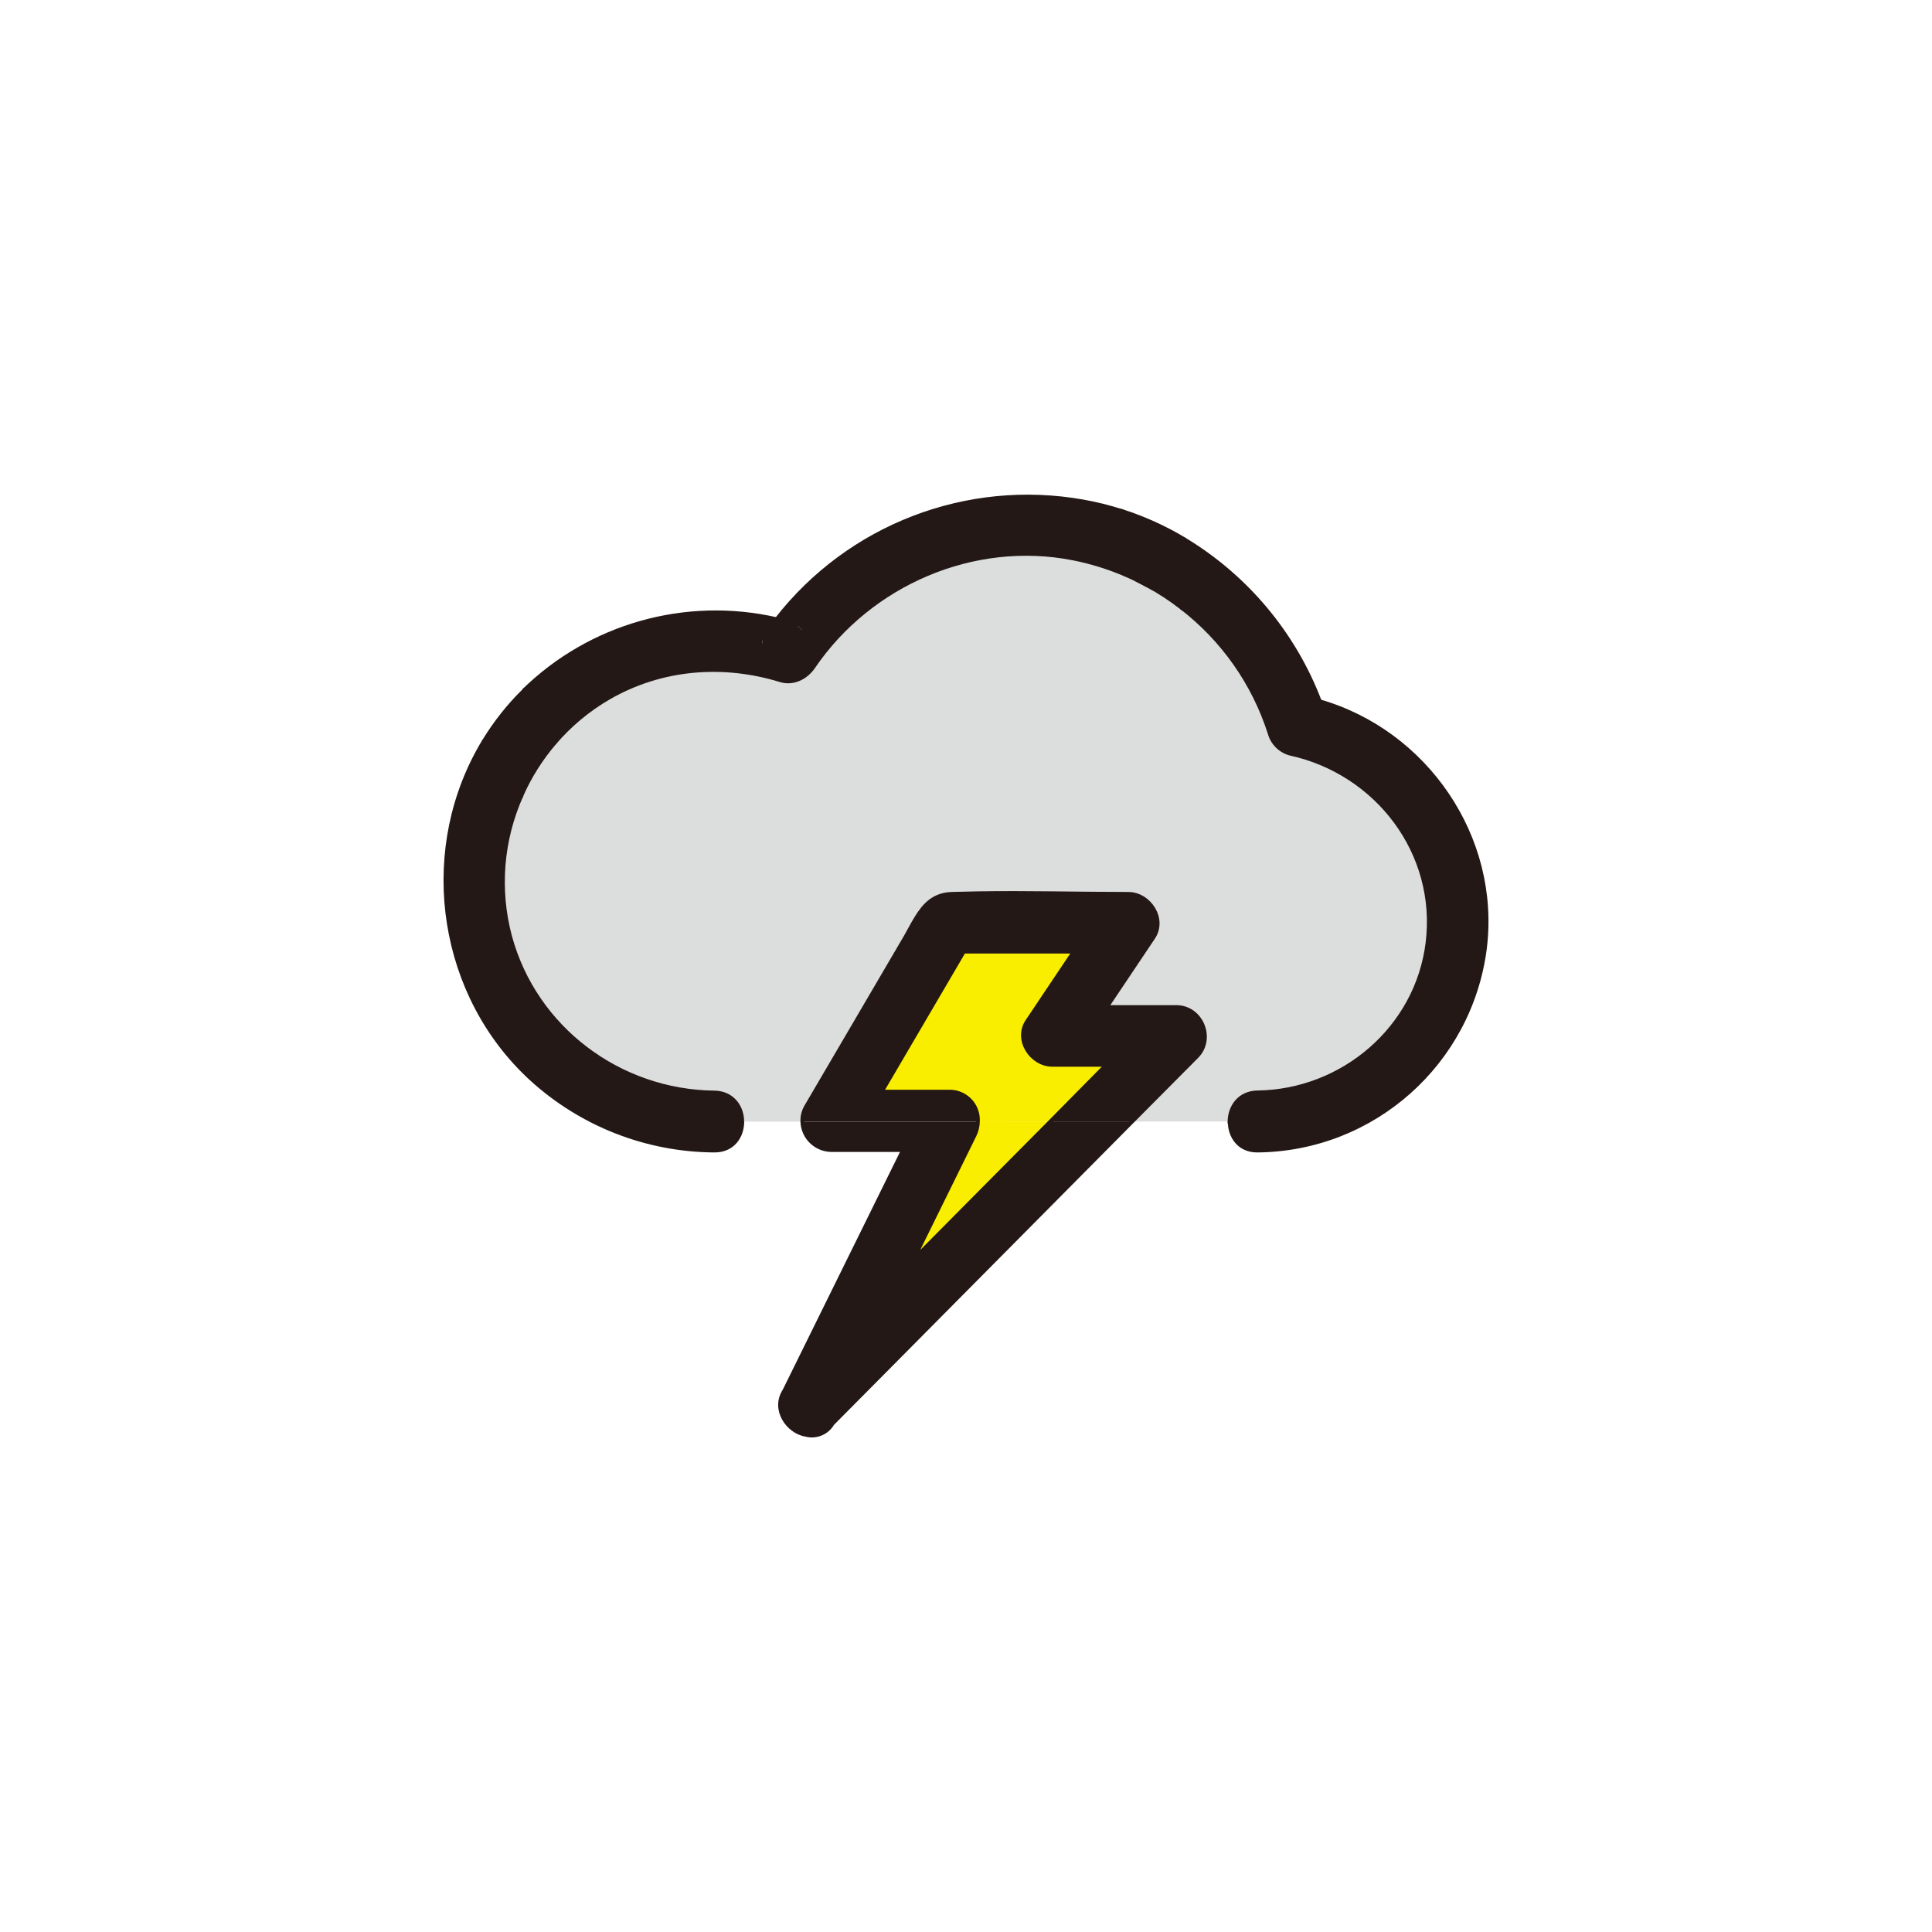
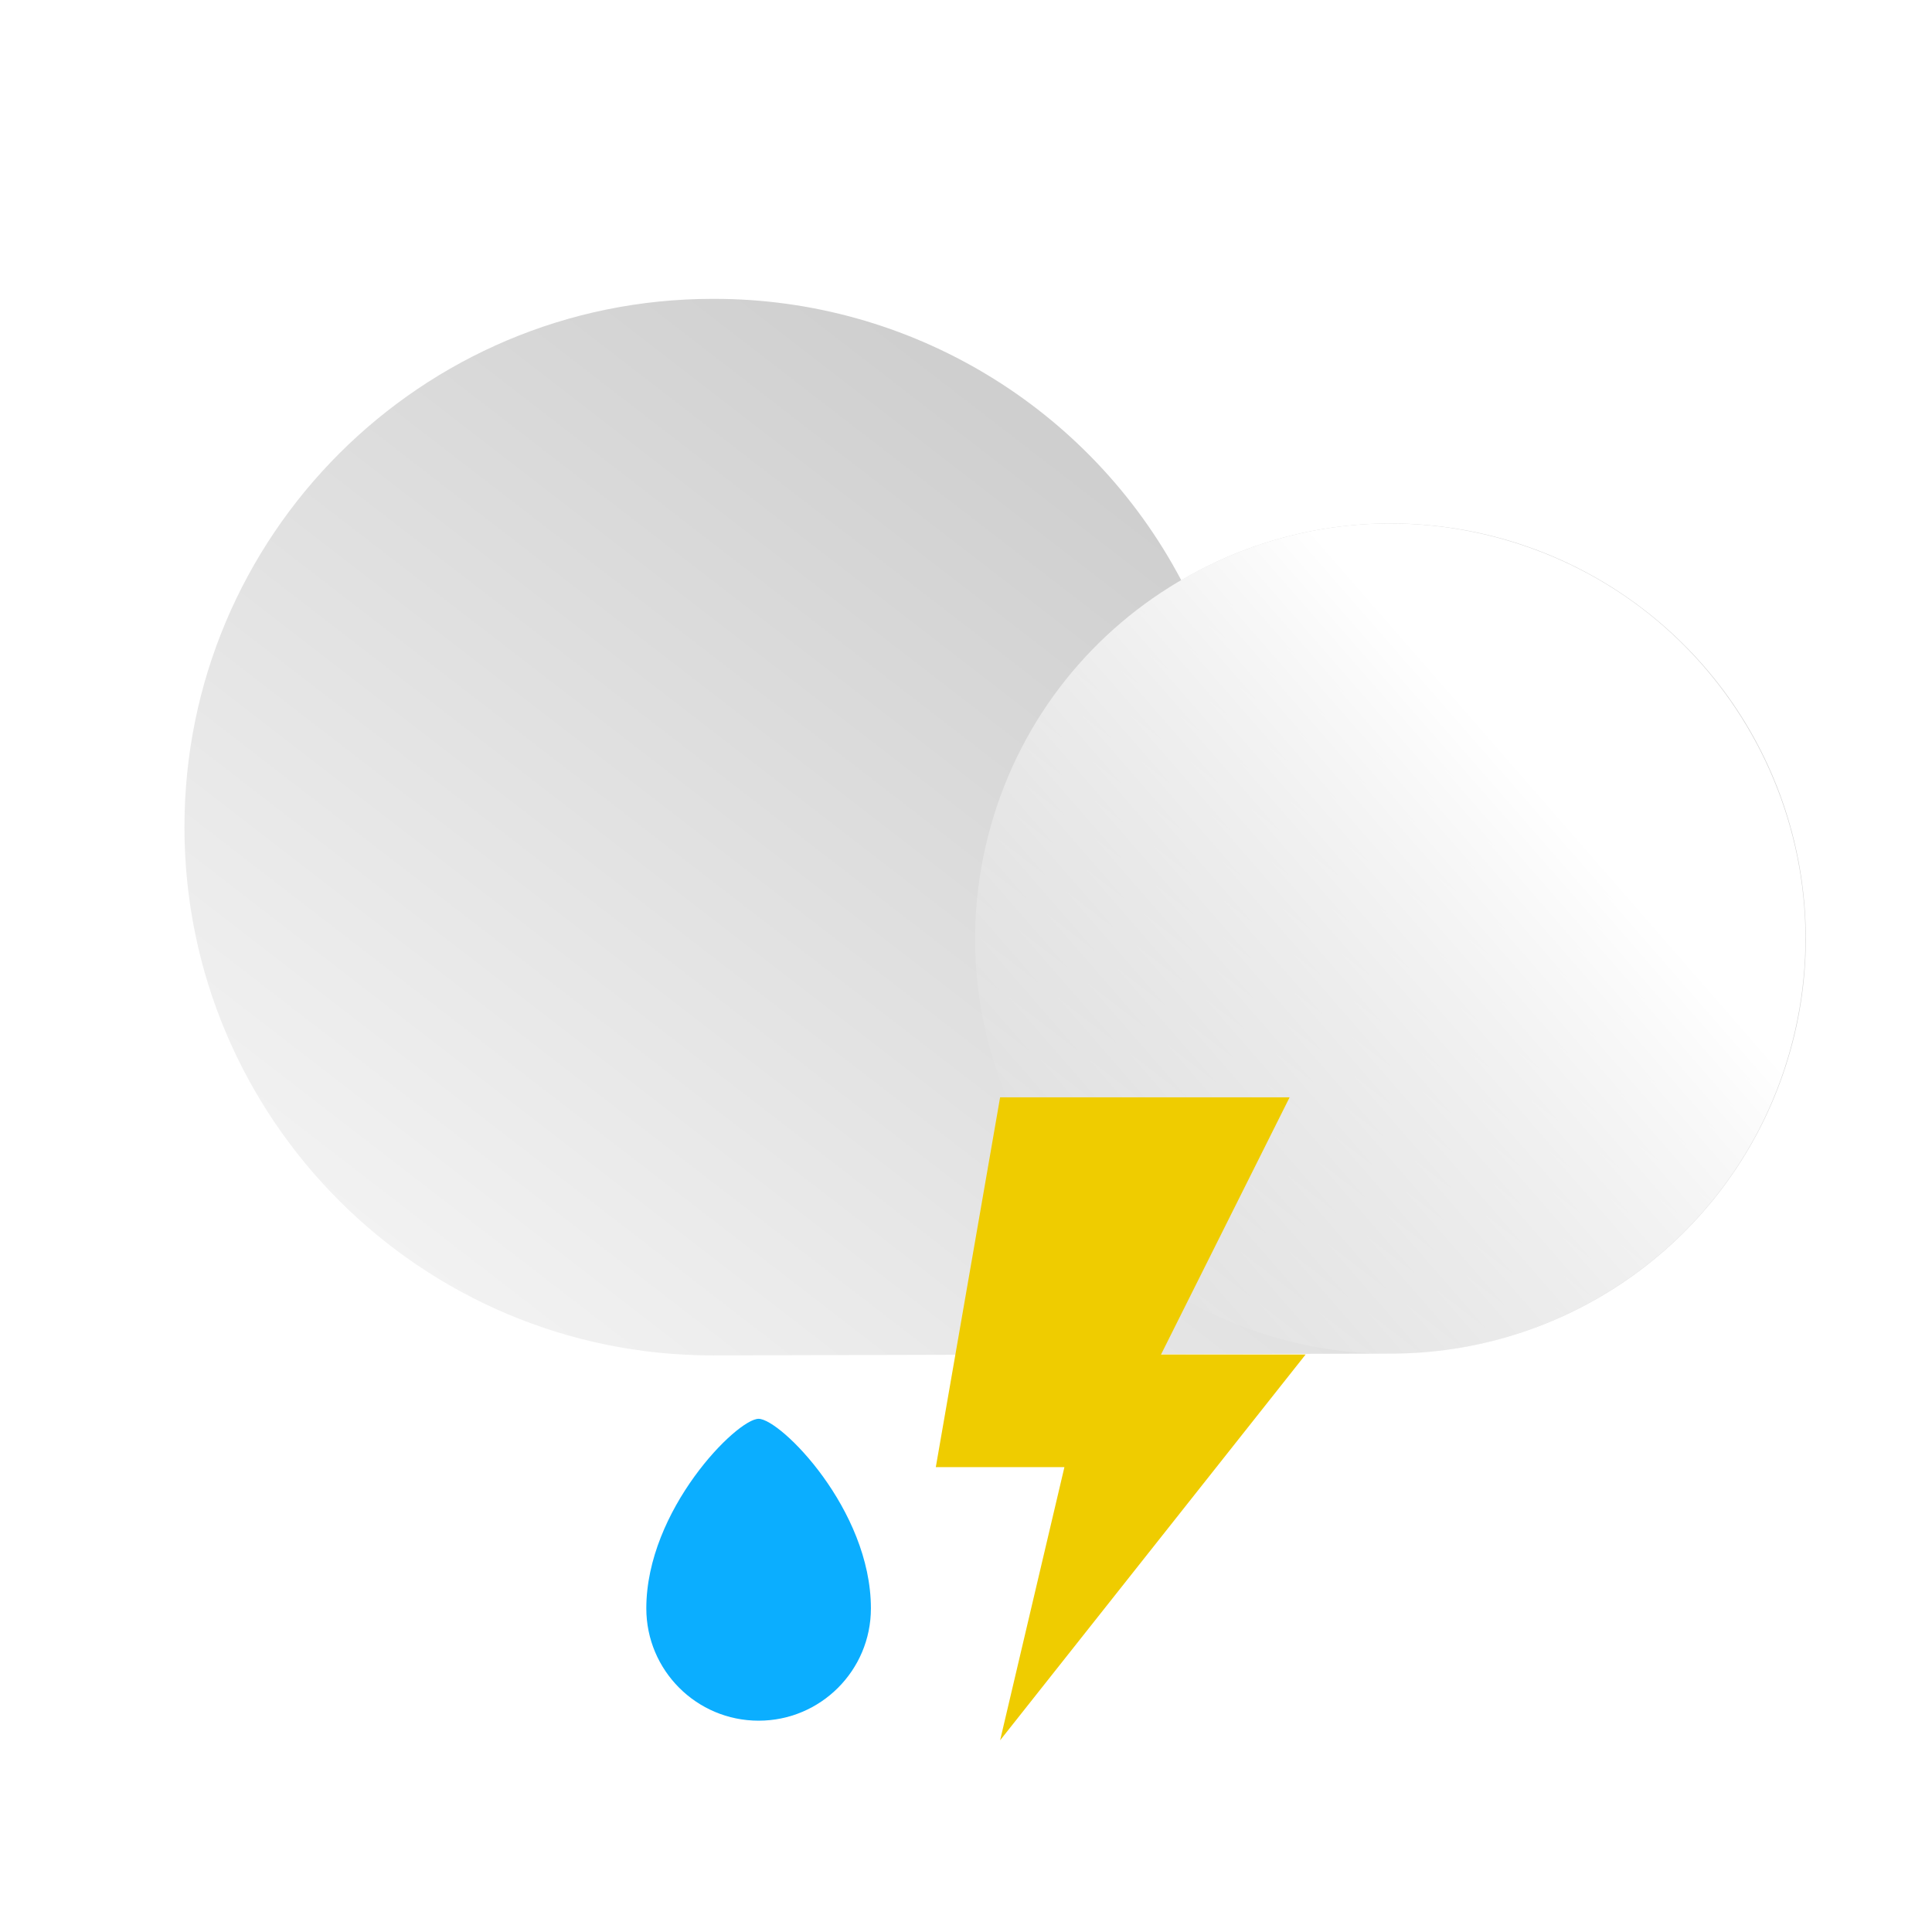
- <svg xmlns="http://www.w3.org/2000/svg" viewBox="0 0 500 500">
+ <svg xmlns="http://www.w3.org/2000/svg" data-name="Layer 1" id="Layer_1" viewBox="0 0 64 64">
  <defs>
-     <style>.cls-1{fill:#231815;}.cls-2{fill:#dcdddd;}.cls-3{fill:#faee00;}.cls-4{fill:none;stroke:#231815;stroke-miterlimit:10;}</style>
+     <style>.cls-1{fill:url(#linear-gradient);}.cls-2{fill:url(#linear-gradient-2);}.cls-3{fill:#efcc00;}.cls-4{fill:#0baeff;}</style>
+     <linearGradient gradientTransform="matrix(-1, 0, 0, 1, 361.97, 0)" gradientUnits="userSpaceOnUse" id="linear-gradient" x1="342.72" x2="321.63" y1="46.39" y2="19.08">
+       <stop offset="0" stop-color="#f2f2f2" />
+       <stop offset="1" stop-color="#cfcfcf" />
+     </linearGradient>
+     <linearGradient gradientTransform="matrix(0, -1, -1, 0, 191.73, 293.2)" gradientUnits="userSpaceOnUse" id="linear-gradient-2" x1="258.02" x2="269.63" y1="139.46" y2="157.11">
+       <stop offset="0.02" stop-color="#fff" />
+       <stop offset="1" stop-color="#fff" stop-opacity="0" />
+     </linearGradient>
  </defs>
-   <g data-name="图层 1" id="图层_1">
-     <path class="cls-1" d="M292.48,141a7.49,7.49,0,0,0-.85,3.51c0-1.31-.05-2.6-.12-3.89Z" />
-     <path class="cls-1" d="M135.55,178.76a78.8,78.8,0,0,0,3.61,7,62.74,62.74,0,0,0-9.32,13.13c-1-1.44-1.94-2.9-2.86-4.41-.57-.94-1.11-1.89-1.65-2.85A67.83,67.83,0,0,1,135.55,178.76Z" />
-     <path class="cls-1" d="M290.62,132.37q.64,4.08.89,8.28A73.75,73.75,0,0,0,208,163.41l-2-1.83c-1.65-.51-3.31-.94-5-1.32a82.26,82.26,0,0,1,79.22-30.48A75.08,75.08,0,0,1,290.62,132.37Z" />
-     <path class="cls-1" d="M343.07,185.8l-5.24-5.24c1.26.27,2.5.6,3.73.95C342.09,182.93,342.61,184.35,343.07,185.8Z" />
-     <path class="cls-1" d="M127,194.5c.92,1.51,1.88,3,2.86,4.41a62.23,62.23,0,0,0,55,91.34h7.24c0,3.78-2.38,7.56-7.24,7.5a70.86,70.86,0,0,1-47.42-18.61c-23.29-21.42-28.83-57.13-13.66-84.79.5-.91,1-1.82,1.56-2.7C125.87,192.61,126.41,193.56,127,194.5Z" />
-     <path class="cls-1" d="M291.51,140.65c.07,1.29.11,2.58.12,3.89s-.07,2.85-.15,4.27a67,67,0,0,0-13.82-4.31c-25.74-5-52.51,6.56-67.16,28.1-1.84,2.71-5.13,4.47-8.47,3.45-14.89-4.6-30.85-3.34-44.43,4.49a54.24,54.24,0,0,0-14.15,11.79c-1.54-2.13-3-4.31-4.29-6.55a62.38,62.38,0,0,1,64.87-17q1.86-2.79,4-5.4a73.75,73.75,0,0,1,83.53-22.76Z" />
-     <path class="cls-1" d="M292.48,141a74.23,74.23,0,0,1,13.39,7c-1.64,3.24-5.6,4.39-8.94,3.48-.94-.52-1.91-1-2.88-1.48a7,7,0,0,1-2.42-5.45A7.49,7.49,0,0,1,292.48,141Z" />
-     <path class="cls-1" d="M290.62,132.37a77.74,77.74,0,0,1,15.83,7.19c.09,1.48.16,3,.17,4.46-.39-7.83-11-8.82-14.14-3l-1-.38Q291.27,136.45,290.62,132.37Z" />
-     <path class="cls-1" d="M207.64,290.25h45.43a8.41,8.41,0,0,1-.86,3.59L236.36,326q17.73-17.9,35.48-35.78H293q-38.76,39.1-77.53,78.19a6.18,6.18,0,0,1-6.86,2.88c-4.8-.8-8.68-6.62-5.58-11.4l30.71-62.37H215.1A7.58,7.58,0,0,1,207.64,290.25Z" />
-     <path class="cls-1" d="M208.62,286.27l10.82-18.45q7.44-12.72,14.89-25.42c1-1.68,1.86-3.41,2.83-5,2-3.29,4.45-5.94,9.08-6.11q3.41-.1,6.82-.16c13-.21,26,.16,38.9.16,5.42,0,9.7,6.47,6.48,11.29l-12.06,18h18c6.52,0,9.87,8.2,5.3,12.8l-11.93,12c-1.6,1.61-3.19,3.22-4.79,4.82H271.84l14.54-14.66h-14c-5.42,0-9.71-6.47-6.48-11.29l12.06-18H249.43l-21.24,36.25h17.55a7.3,7.3,0,0,1,7.33,7.7H207.64A7.22,7.22,0,0,1,208.62,286.27Z" />
-     <path class="cls-1" d="M296.93,151.47c3.34.91,7.3-.24,8.94-3.48.21.15.43.29.65.43-.14,2.95-.42,5.88-.82,8.78A66.41,66.41,0,0,0,296.93,151.47Z" />
-     <path class="cls-1" d="M206,161.58l2,1.83q-2.09,2.61-4,5.4a62.53,62.53,0,0,0-6.88-1.79l.4-2Z" />
-     <path class="cls-1" d="M291.63,144.54a7,7,0,0,0,2.42,5.45c-.85-.41-1.71-.81-2.57-1.18C291.56,147.39,291.62,146,291.63,144.54Z" />
-     <path class="cls-1" d="M122.61,228a61.92,61.92,0,0,1,7.23-29.11c1.62,2.37,3.34,4.65,5.14,6.84a54.59,54.59,0,0,0-3,36.61c6.47,23.8,28.33,40.12,52.84,40.39,4.79.06,7.2,3.78,7.24,7.5h-7.24A62.23,62.23,0,0,1,122.61,228Z" />
-     <path class="cls-1" d="M201,160.26c1.67.38,3.33.81,5,1.32L197.55,165Q199.23,162.57,201,160.26Z" />
-     <path class="cls-2" d="M304.38,260.59h-18l12.06-18c3.22-4.82-1.06-11.29-6.48-11.29-12.94,0-25.95-.37-38.9-.16q-3.42.06-6.82.16c-4.63.17-7.06,2.82-9.08,6.11-1,1.58-1.85,3.31-2.83,5q-7.45,12.7-14.89,25.42l-10.82,18.45a7.22,7.22,0,0,0-1,4H192.09c0-3.72-2.45-7.44-7.24-7.5-24.51-.27-46.37-16.59-52.84-40.39a54.59,54.59,0,0,1,3-36.61,55.48,55.48,0,0,1,8.47-13.42,54.24,54.24,0,0,1,14.15-11.79c13.58-7.83,29.54-9.09,44.43-4.49,3.34,1,6.63-.74,8.47-3.45,14.65-21.54,41.42-33.14,67.16-28.1a67,67,0,0,1,13.82,4.31c.86.37,1.72.77,2.57,1.18s1.94,1,2.88,1.48a67.1,67.1,0,0,1,31.67,38.31,7.52,7.52,0,0,0,5.24,5.24c22.53,4.89,38.5,25.75,35.61,49-2.74,22.1-22,38.41-44,38.7-4.78.07-7.19,3.79-7.24,7.5H293c1.6-1.6,3.19-3.21,4.79-4.82l11.93-12C314.25,268.79,310.9,260.59,304.38,260.59Z" />
-     <path class="cls-3" d="M277.92,246.3l-12.06,18c-3.23,4.82,1.06,11.29,6.48,11.29h14l-14.54,14.66H253.07a7.3,7.3,0,0,0-7.33-7.7H228.19l21.24-36.25Z" />
-     <path class="cls-1" d="M306.63,144.61c0,.14,0,.28,0,.42C306.63,144.89,306.63,144.75,306.63,144.61Z" />
-     <path class="cls-1" d="M139.16,185.78c1.31,2.24,2.75,4.42,4.29,6.55A55.48,55.48,0,0,0,135,205.75c-1.8-2.19-3.52-4.47-5.14-6.84A62.74,62.74,0,0,1,139.16,185.78Z" />
-     <path class="cls-1" d="M305.87,148a7.32,7.32,0,0,0,.75-2.88c0,1.11-.05,2.21-.1,3.31C306.3,148.28,306.08,148.14,305.87,148Z" />
-     <path class="cls-1" d="M325.49,290.25a51.75,51.75,0,0,0,10.35-102.46,74,74,0,0,0-29.32-39.37c.05-1.1.09-2.2.1-3.31V145c0-.14,0-.28,0-.42v-.07c0-.18,0-.35,0-.52,0-1.5-.08-3-.17-4.46a83.68,83.68,0,0,1,35.11,41.95c-1.23-.35-2.47-.68-3.73-.95l5.24,5.24c-.46-1.45-1-2.87-1.51-4.29,27.42,7.88,46.27,35.15,42.73,63.9a59.9,59.9,0,0,1-58.8,52.34c-4.87.07-7.28-3.71-7.24-7.5Z" />
-     <path class="cls-1" d="M139.16,185.78a78.8,78.8,0,0,1-3.61-7A71.05,71.05,0,0,1,201,160.26q-1.82,2.31-3.49,4.77l-.4,2a62.19,62.19,0,0,0-58,18.76Z" />
-     <path class="cls-1" d="M292.48,141c3.1-5.83,13.75-4.84,14.14,3,0,.17,0,.34,0,.52v.07c0,.14,0,.28,0,.42v.08a7.32,7.32,0,0,1-.75,2.88A74.23,74.23,0,0,0,292.48,141Z" />
-     <path class="cls-1" d="M377.24,238.51a51.74,51.74,0,0,1-51.75,51.74h-7.24c0-3.71,2.46-7.43,7.24-7.5,22-.29,41.22-16.6,44-38.7,2.89-23.28-13.08-44.14-35.61-49a7.52,7.52,0,0,1-5.24-5.24,66.75,66.75,0,0,0-22.9-32.58c.4-2.9.68-5.83.82-8.78a74,74,0,0,1,29.32,39.37A51.77,51.77,0,0,1,377.24,238.51Z" />
-     <path class="cls-3" d="M271.84,290.25Q254.1,308.14,236.36,326l15.85-32.19a8.41,8.41,0,0,0,.86-3.59Z" />
-     <path class="cls-4" d="M125.33,191.65c-.54.88-1.06,1.79-1.56,2.7-15.17,27.66-9.63,63.37,13.66,84.79a70.86,70.86,0,0,0,47.42,18.61c4.86.06,7.27-3.72,7.24-7.5" />
-     <path class="cls-4" d="M201,160.26a71.05,71.05,0,0,0-65.49,18.5" />
-     <path class="cls-4" d="M290.62,132.37a75.08,75.08,0,0,0-10.36-2.59A82.26,82.26,0,0,0,201,160.26" />
-     <path class="cls-4" d="M318.25,290.25c0,3.79,2.37,7.57,7.24,7.5a59.9,59.9,0,0,0,58.8-52.34c3.54-28.75-15.31-56-42.73-63.9" />
-     <path class="cls-4" d="M341.56,181.51a83.68,83.68,0,0,0-35.11-41.95" />
-     <path class="cls-4" d="M341.56,181.51c.53,1.42,1,2.84,1.51,4.29l-5.24-5.24C339.09,180.83,340.33,181.16,341.56,181.51Z" />
-     <path class="cls-4" d="M206,161.58c-1.65-.51-3.31-.94-5-1.32q-1.82,2.31-3.49,4.77Z" />
-     <path class="cls-4" d="M306.62,144c0-1.5-.08-3-.17-4.46a77.74,77.74,0,0,0-15.83-7.19q.64,4.08.89,8.28" />
-     <path class="cls-4" d="M292.48,141c3.1-5.83,13.75-4.84,14.14,3" />
-     <path class="cls-4" d="M139.16,185.78a78.8,78.8,0,0,1-3.61-7,67.83,67.83,0,0,0-10.22,12.89c.54,1,1.08,1.91,1.65,2.85.92,1.51,1.88,3,2.86,4.41" />
-     <path class="cls-4" d="M306.62,144c0,.17,0,.34,0,.52v.07" />
-     <path class="cls-4" d="M306.62,145c0-.14,0-.28,0-.42" />
-     <path class="cls-4" d="M306.62,145v.08" />
-     <path class="cls-4" d="M306.52,148.42c.05-1.1.09-2.2.1-3.31" />
-     <path class="cls-4" d="M305.7,157.2a66.75,66.75,0,0,1,22.9,32.58,7.52,7.52,0,0,0,5.24,5.24c22.53,4.89,38.5,25.75,35.61,49-2.74,22.1-22,38.41-44,38.7-4.78.07-7.19,3.79-7.24,7.5h7.24a51.75,51.75,0,0,0,10.35-102.46,74,74,0,0,0-29.32-39.37" />
-     <path class="cls-4" d="M291.51,140.65A73.75,73.75,0,0,0,208,163.41q-2.09,2.61-4,5.4a62.53,62.53,0,0,0-6.88-1.79,62.19,62.19,0,0,0-58,18.76" />
-     <path class="cls-4" d="M143.45,192.33a54.24,54.24,0,0,1,14.15-11.79c13.58-7.83,29.54-9.09,44.43-4.49,3.34,1,6.63-.74,8.47-3.45,14.65-21.54,41.42-33.14,67.16-28.1a67,67,0,0,1,13.82,4.31" />
-     <path class="cls-4" d="M129.84,198.91a62.23,62.23,0,0,0,55,91.34h7.24c0-3.72-2.45-7.44-7.24-7.5-24.51-.27-46.37-16.59-52.84-40.39a54.59,54.59,0,0,1,3-36.61" />
-     <path class="cls-4" d="M305.87,148a74.23,74.23,0,0,0-13.39-7" />
-     <path class="cls-4" d="M294.05,150c1,.47,1.94,1,2.88,1.48" />
-     <path class="cls-4" d="M139.16,185.78a62.74,62.74,0,0,0-9.32,13.13c1.62,2.37,3.34,4.65,5.14,6.84a55.48,55.48,0,0,1,8.47-13.42C141.91,190.2,140.47,188,139.16,185.78Z" />
-     <path class="cls-4" d="M292.48,141l-1-.38c.07,1.29.11,2.58.12,3.89A7.49,7.49,0,0,1,292.48,141Z" />
-     <path class="cls-4" d="M291.63,144.54c0,1.42-.07,2.85-.15,4.27.86.37,1.72.77,2.57,1.18A7,7,0,0,1,291.63,144.54Z" />
-     <path class="cls-4" d="M296.93,151.47a66.41,66.41,0,0,1,8.77,5.73c.4-2.9.68-5.83.82-8.78-.22-.14-.44-.28-.65-.43C304.23,151.23,300.27,152.38,296.93,151.47Z" />
-     <path class="cls-4" d="M293,290.25c1.6-1.6,3.19-3.21,4.79-4.82l11.93-12c4.57-4.6,1.22-12.8-5.3-12.8h-18l12.06-18c3.22-4.82-1.06-11.29-6.48-11.29-12.94,0-25.95-.37-38.9-.16q-3.42.06-6.82.16c-4.63.17-7.06,2.82-9.08,6.11-1,1.58-1.85,3.31-2.83,5q-7.45,12.7-14.89,25.42l-10.82,18.45a7.22,7.22,0,0,0-1,4,7.58,7.58,0,0,0,7.46,7.3h18.6L203,359.92c-3.1,4.78.78,10.6,5.58,11.4a6.18,6.18,0,0,0,6.86-2.88Q254.19,329.35,293,290.25Z" />
-     <path class="cls-4" d="M271.84,290.25Q254.1,308.14,236.36,326l15.85-32.19a8.41,8.41,0,0,0,.86-3.59,7.3,7.3,0,0,0-7.33-7.7H228.19l21.24-36.25h28.49l-12.06,18c-3.23,4.82,1.06,11.29,6.48,11.29h14Z" />
-   </g>
+   <path class="cls-1" d="M23.66,9.9a17.49,17.49,0,0,1,15.47,9.32A13.75,13.75,0,1,1,46,44.84l-22.39.06a17.5,17.5,0,0,1,0-35Z" />
+   <circle class="cls-2" cx="46.05" cy="31.09" r="13.75" transform="translate(3.72 67.08) rotate(-74.39)" />
+   <polygon class="cls-3" points="33.13 36.35 31 48.6 35.26 48.6 33.13 57.65 43.25 44.87 38.46 44.87 42.72 36.35 33.13 36.35" />
+   <path class="cls-4" d="M28.85,53.28a3.72,3.72,0,1,1-7.44,0c0-3.26,3-6.28,3.72-6.28S28.85,50,28.85,53.28Z" />
</svg>
